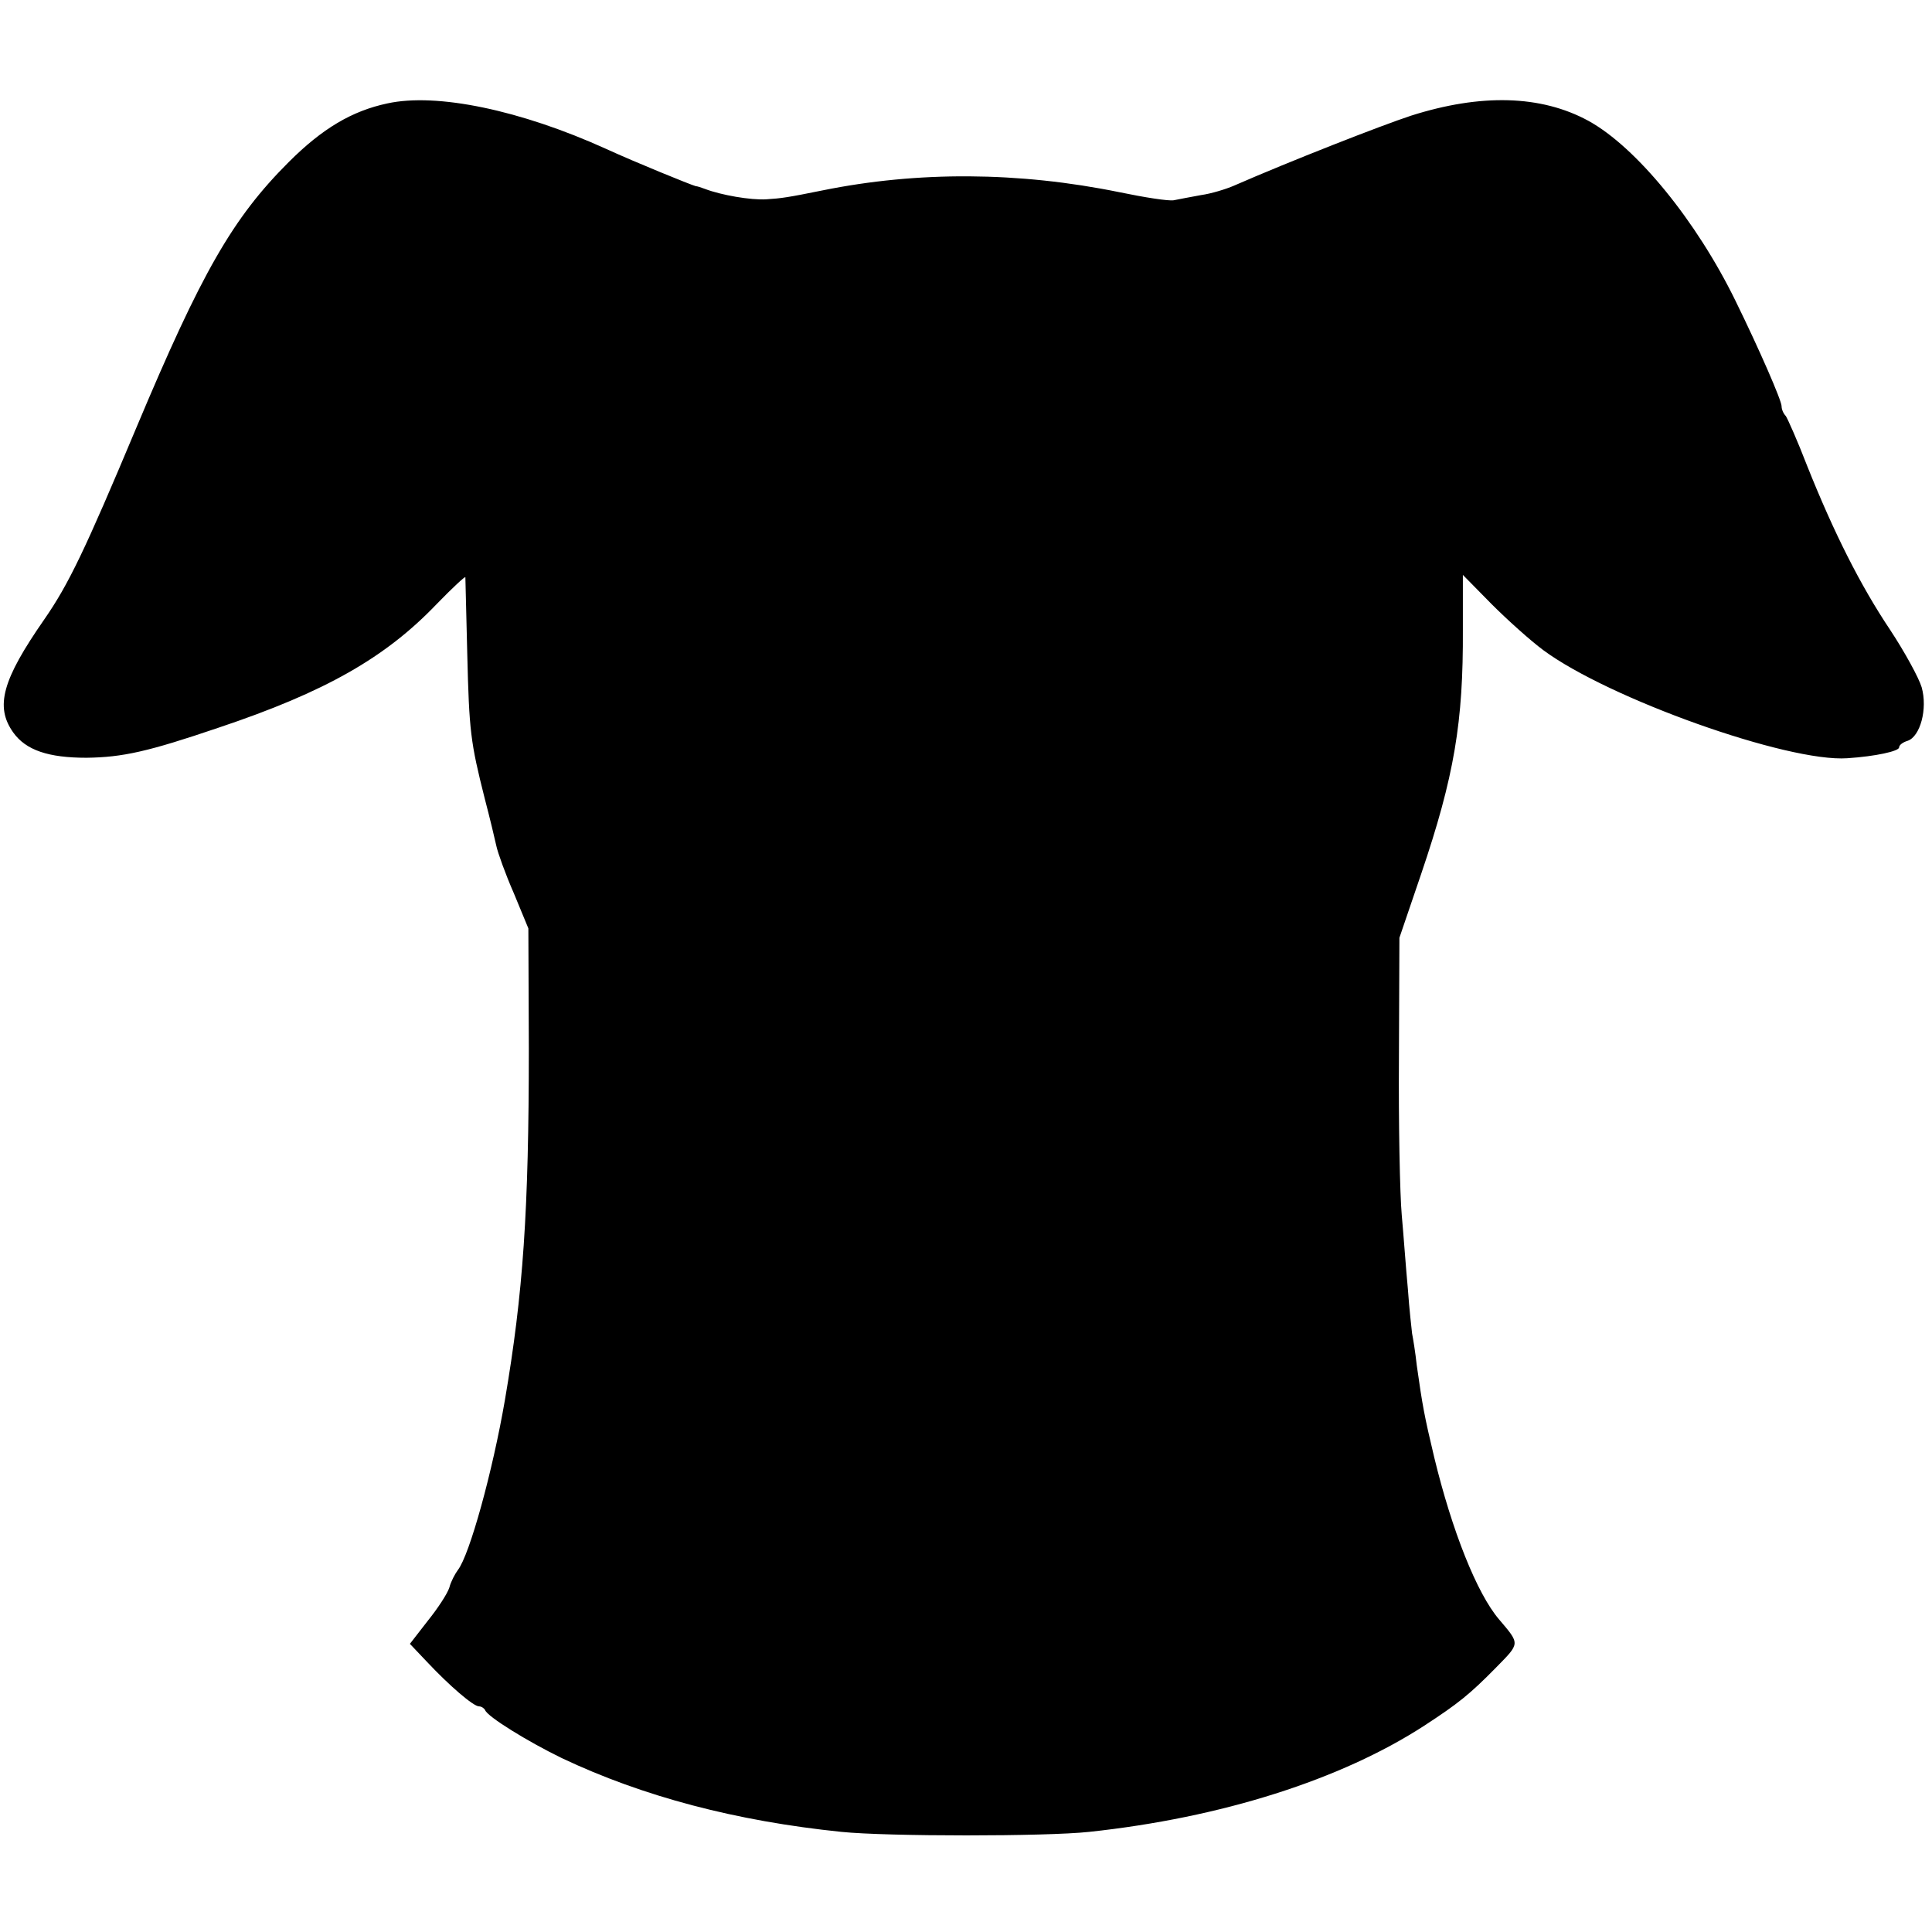
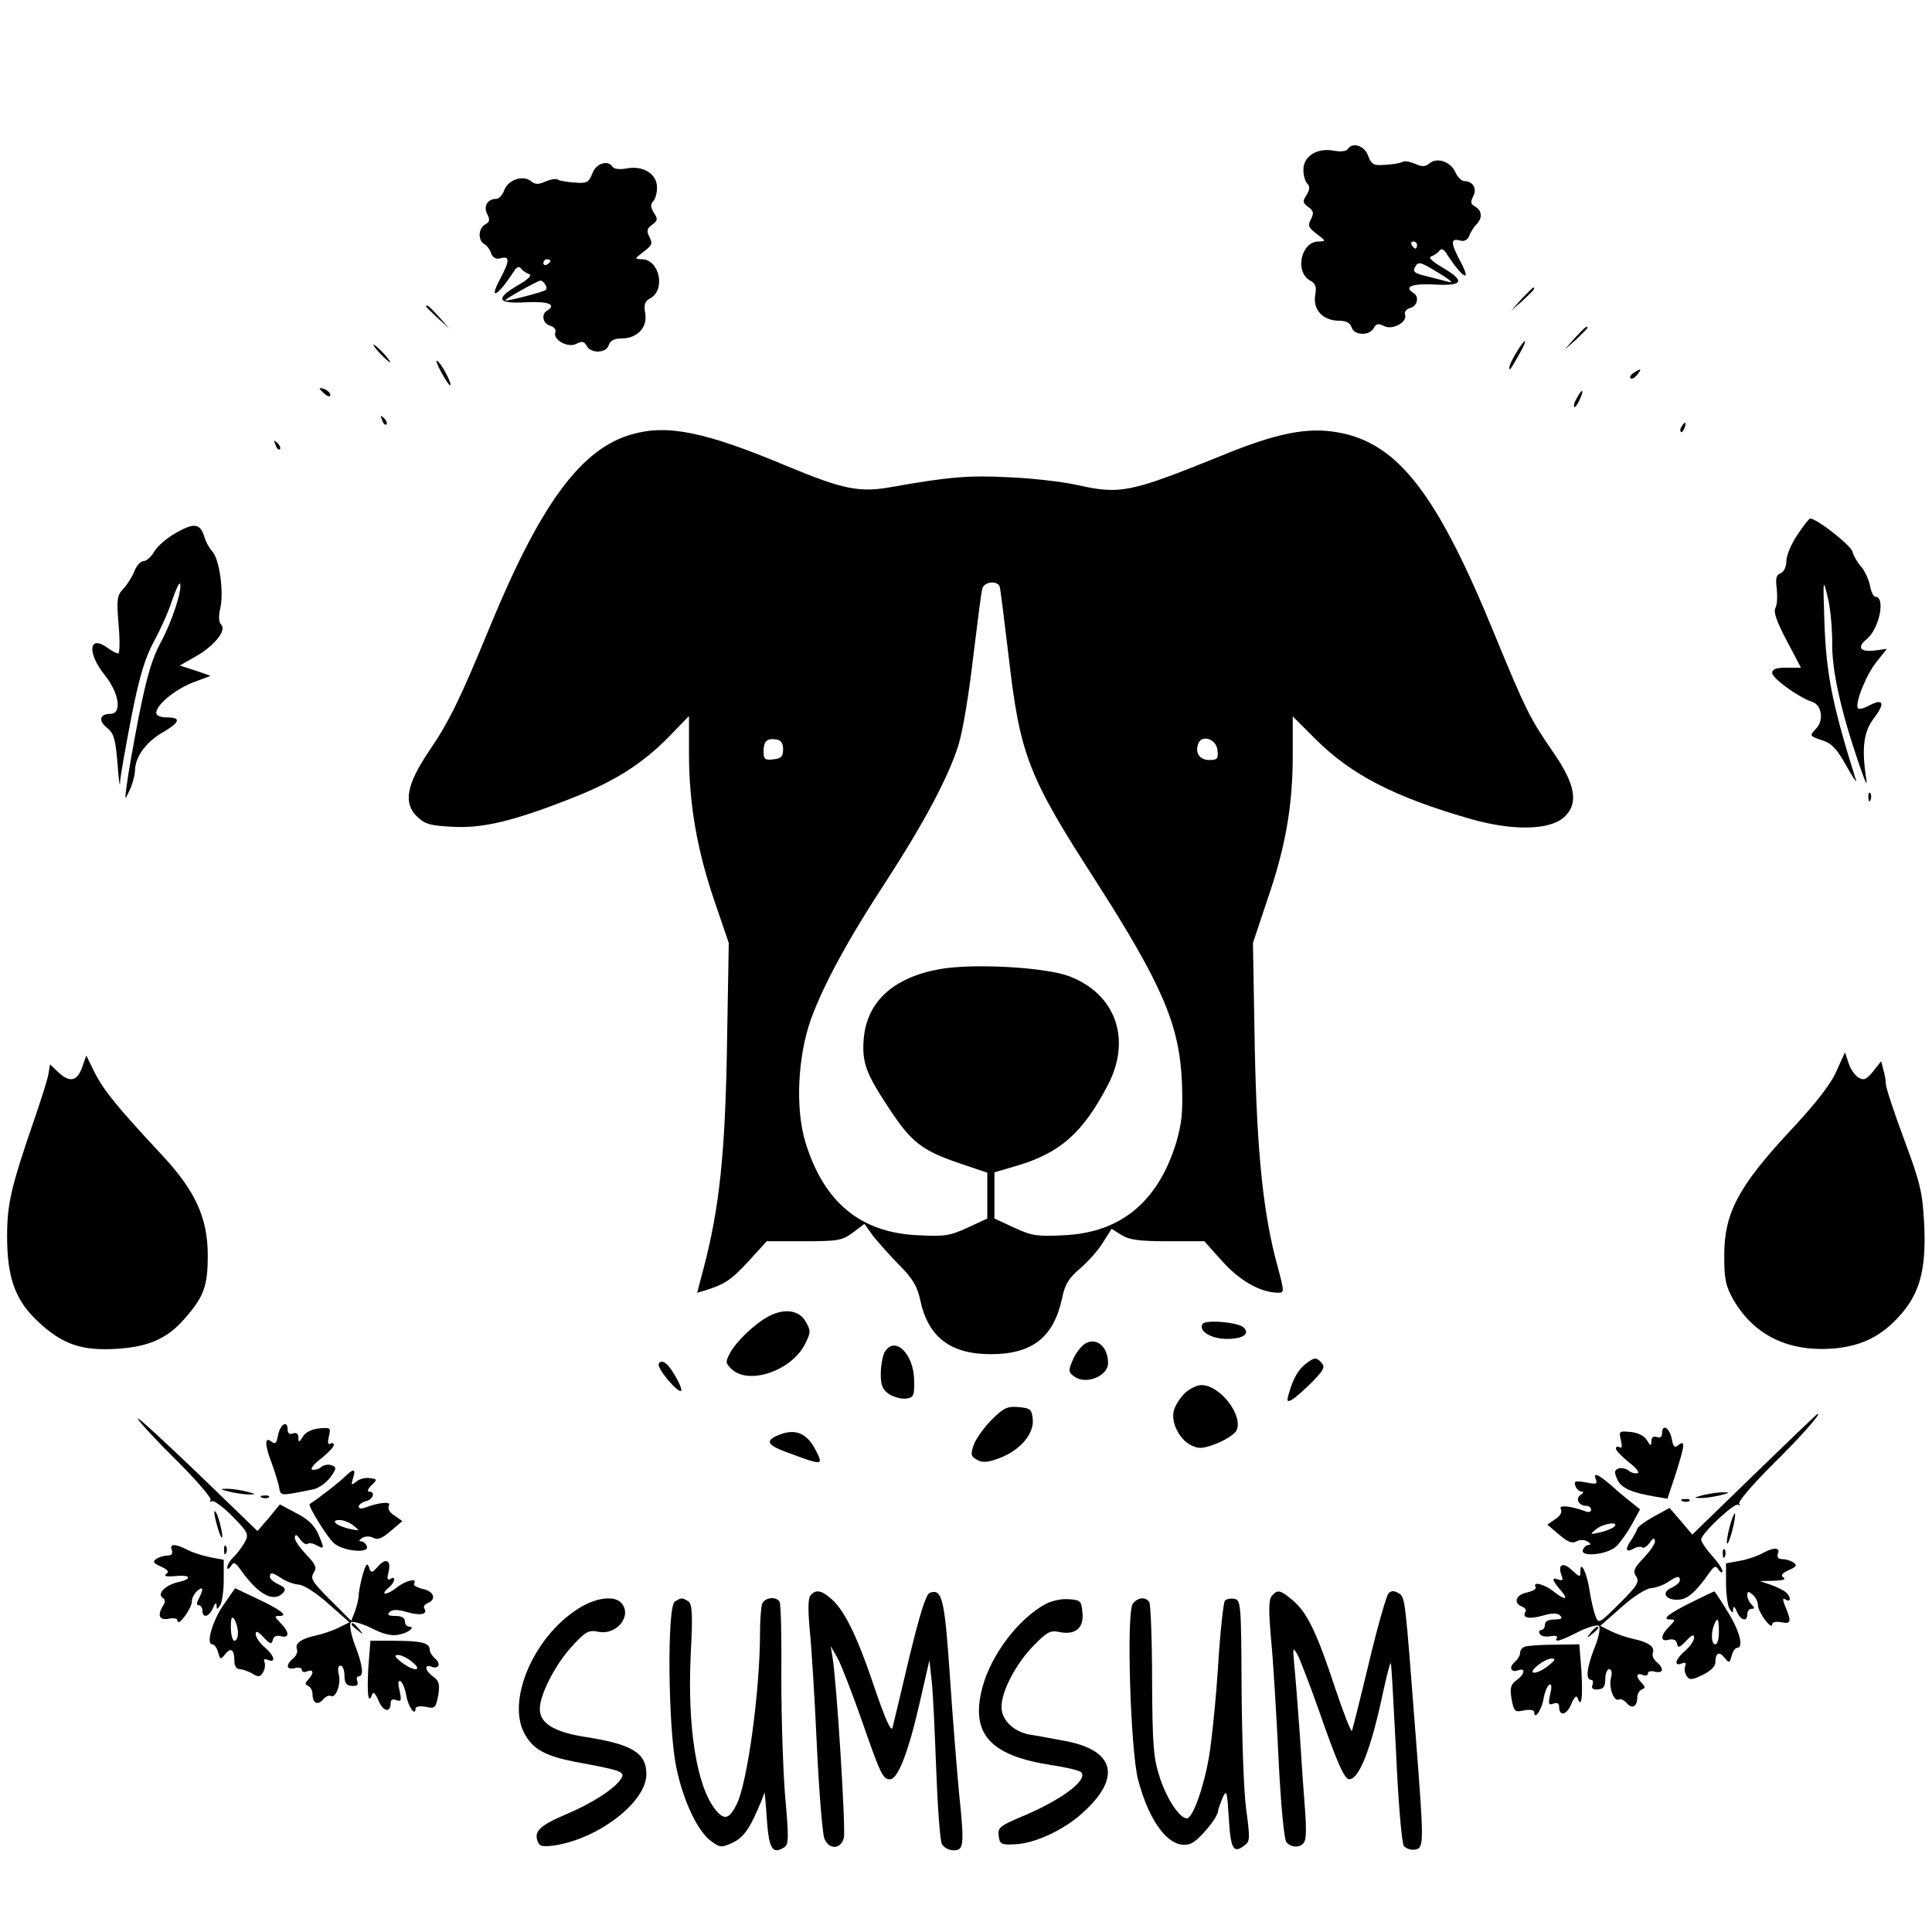
- <svg xmlns="http://www.w3.org/2000/svg" version="1" width="548" height="548" viewBox="0 0 411 411">
-   <path d="M82.4 22c-7.5 1.6-13.8 5.3-21 12.5C49.5 46.4 42.9 57.9 29 91c-10.9 26-14.4 33.3-19.6 40.8-8.9 12.8-10.5 18.5-6.6 24 2.7 3.8 7.5 5.4 15.6 5.4 7.7-.1 13.1-1.3 28.1-6.4 22.7-7.6 35.5-14.9 46.4-26.3 3.4-3.5 6.1-6 6.1-5.7 0 .4.2 7.7.4 16.2.4 16.6.7 18.9 3.7 30.8 1.1 4.2 2.2 8.8 2.5 10.2.3 1.4 1.9 5.9 3.7 10l3.1 7.5.1 25.5c0 34.6-1.2 52.1-5.1 74.9-2.6 15.1-7.5 32.9-10 36.1-.6.8-1.5 2.5-1.8 3.7-.4 1.3-2.5 4.5-4.6 7.1l-3.8 4.9 3.7 3.9c4.7 5 9.8 9.4 11 9.4.5 0 1.1.4 1.3.8.5 1.4 9.1 6.7 16.3 10.2 17.3 8.2 37.1 13.4 59.5 15.7 9.8 1 43.5 1 52.7 0 28.1-3 53.6-11.1 71.3-22.6 7.2-4.7 9.6-6.6 15.3-12.4 5.1-5.2 5.1-4.9.6-10.2-4.7-5.5-10-18.8-13.8-34.5-2.1-8.8-2.5-11-3.7-19.5-.3-2.8-.8-5.8-1-6.8-.1-.9-.6-5.2-.9-9.5-.4-4.2-.9-11.3-1.3-15.7-.4-4.4-.7-19.5-.6-33.5l.1-25.5 4.6-13.5c7.1-20.9 9-32.4 8.9-52.1v-11.6l6.1 6.2c3.4 3.4 8.3 7.8 11 9.8 13.9 10.3 52 23.9 64.7 23 6-.4 11-1.5 11-2.3 0-.5.8-1.1 1.8-1.4 2.7-.9 4.3-6.8 3-11.4-.6-2-3.6-7.5-6.7-12.2-6.3-9.4-12-20.7-17.7-35-2-5.2-4.1-9.9-4.5-10.5-.5-.5-.9-1.4-.9-2.1 0-1.2-4.7-12-9.8-22.4-8.3-17-21.1-32.7-31.3-38.3-10.1-5.5-22.9-5.8-37.7-1.1-6.4 2.1-25.8 9.7-37.7 14.9-1.6.7-4.8 1.7-7 2-2.2.4-4.8.9-5.8 1.1-1.1.2-6.2-.6-11.5-1.7-21.5-4.4-43-4.5-63.2-.4-7.4 1.5-8.8 1.7-12 1.9-3.3.2-9.6-.9-13-2.2-.8-.3-1.7-.6-2-.6-1.1-.3-12.9-5.1-19-7.9-18.3-8.3-36.1-12-46.6-9.7z" />
+ <svg xmlns="http://www.w3.org/2000/svg" version="1.0" width="544pt" height="544pt" viewBox="0 0 544 544" preserveAspectRatio="xMidYMid meet">
+   <g transform="translate(0,544) scale(0.1,-0.1)" fill="#000000" stroke="none">
+     <path d="M3795 5020 c-4 -6 -21 -8 -41 -4 -46 8 -84 -16 -84 -54 0 -16 5 -33 11 -39 8 -8 7 -17 -2 -32 -12 -18 -11 -22 5 -34 15 -11 16 -17 7 -35 -9 -17 -7 -23 17 -41 26 -20 26 -20 5 -21 -50 0 -68 -86 -24 -110 15 -8 19 -17 14 -43 -6 -40 23 -70 67 -70 20 0 32 -6 36 -19 7 -23 50 -24 62 -2 7 13 13 14 29 6 24 -13 68 12 59 33 -2 7 4 15 15 18 20 5 26 32 9 42 -28 17 -5 27 57 24 83 -5 90 9 26 47 -31 18 -42 29 -33 32 8 3 19 10 23 16 5 7 12 5 20 -8 46 -71 73 -85 38 -20 -26 49 -27 64 -1 57 13 -4 22 1 27 13 4 11 13 25 20 32 18 18 16 39 -3 50 -13 7 -14 13 -6 29 12 22 -1 43 -25 43 -7 0 -19 11 -25 25 -13 30 -52 43 -73 25 -12 -10 -21 -10 -41 -1 -14 6 -30 9 -35 5 -5 -3 -27 -7 -48 -8 -33 -3 -39 0 -49 26 -10 28 -44 39 -57 18z m195 -270 c0 -5 -2 -10 -4 -10 -3 0 -8 5 -11 10 -3 6 -1 10 4 10 6 0 11 -4 11 -10z m65 -81 c28 -17 39 -27 25 -23 -14 4 -40 10 -58 15 -39 9 -46 14 -37 28 9 16 14 14 70 -20z" />
+     <path d="M1668 4952 c-10 -26 -16 -29 -49 -26 -21 1 -43 5 -48 8 -5 4 -21 1 -35 -5 -20 -9 -29 -9 -41 1 -22 18 -64 4 -75 -25 -5 -14 -15 -25 -23 -25 -24 0 -37 -21 -25 -43 8 -16 7 -22 -6 -29 -19 -11 -21 -44 -3 -55 8 -4 17 -16 20 -27 5 -12 14 -17 27 -13 26 7 25 -8 -1 -57 -35 -65 -8 -51 38 20 8 13 15 15 20 8 4 -6 15 -13 23 -16 9 -3 -2 -14 -33 -32 -64 -38 -57 -52 26 -47 62 3 85 -7 57 -24 -17 -10 -11 -37 9 -42 11 -3 17 -11 15 -18 -9 -21 35 -46 59 -33 16 8 22 7 29 -6 12 -22 55 -21 62 2 4 13 16 19 36 19 44 0 73 30 67 70 -5 26 -1 35 14 43 44 24 26 110 -24 110 -21 1 -21 1 5 21 24 18 26 24 17 41 -9 18 -8 24 7 35 16 12 17 16 5 34 -9 15 -10 24 -2 32 6 6 11 23 11 39 0 38 -38 62 -84 54 -20 -4 -37 -2 -41 4 -13 21 -47 10 -57 -18z m-118 -246 c0 -3 -4 -8 -10 -11 -5 -3 -10 -1 -10 4 0 6 5 11 10 11 6 0 10 -2 10 -4z m-15 -67 c4 -6 5 -12 2 -15 -5 -6 -111 -33 -114 -30 -4 3 90 55 99 56 4 0 10 -5 13 -11z" />
+     <path d="M4284 4598 l-29 -33 33 29 c30 28 37 36 29 36 -2 0 -16 -15 -33 -32z" />
+     <path d="M1200 4577 c0 -2 15 -16 33 -33 l32 -29 -29 33 c-28 30 -36 37 -36 29z" />
+     <path d="M4434 4488 l-29 -33 33 29 c17 17 32 31 32 33 0 8 -8 1 -36 -29z" />
+     <path d="M4270 4448 c-11 -18 -20 -37 -20 -42 0 -12 1 -10 28 37 26 45 19 50 -8 5z" />
+     <path d="M1070 4445 c13 -14 26 -25 28 -25 3 0 -5 11 -18 25 -13 14 -26 25 -28 25 -3 0 5 -11 18 -25z" />
+     <path d="M1243 4391 c12 -22 23 -38 25 -36 5 5 -26 63 -37 69 -5 4 0 -12 12 -33z" />
+     <path d="M4600 4390 c-8 -5 -12 -12 -9 -15 4 -3 12 1 19 10 14 17 11 19 -10 5z" />
+     <path d="M900 4346 c0 -2 7 -9 15 -16 9 -7 15 -8 15 -2 0 5 -7 12 -15 16 -8 3 -15 4 -15 2z" />
+     <path d="M4440 4319 c-7 -11 -10 -23 -7 -25 2 -2 9 7 15 21 14 30 7 33 -8 4z" />
+     <path d="M1076 4257 c3 -10 9 -15 12 -12 3 3 0 11 -7 18 -10 9 -11 8 -5 -6z" />
+     <path d="M4735 4239 c-4 -6 -5 -12 -2 -15 2 -3 7 2 10 11 7 17 1 20 -8 4z" />
+     <path d="M1779 4217 c-142 -40 -256 -194 -398 -538 -84 -204 -115 -269 -173 -354 -64 -95 -73 -147 -33 -185 22 -21 38 -25 99 -28 84 -5 172 16 332 79 124 48 202 98 277 174 l57 59 0 -105 c0 -140 22 -270 71 -414 l41 -120 -5 -290 c-5 -301 -21 -454 -65 -623 l-19 -72 21 6 c57 18 74 29 123 82 l52 57 105 0 c95 0 107 2 137 24 l33 25 25 -35 c15 -18 47 -55 74 -82 36 -36 50 -59 58 -97 22 -105 85 -153 199 -153 116 0 176 47 200 155 8 41 19 59 51 86 22 19 52 52 65 74 l24 38 27 -17 c22 -14 49 -18 131 -18 l103 0 52 -58 c50 -55 108 -87 157 -87 16 0 16 4 -1 68 -42 150 -60 324 -66 627 l-5 290 40 120 c52 150 72 267 72 408 l0 110 64 -64 c101 -101 224 -164 437 -225 119 -34 224 -32 264 6 41 38 31 92 -33 184 -63 91 -77 119 -163 328 -162 397 -272 539 -439 570 -86 16 -172 0 -328 -64 -262 -106 -287 -111 -412 -83 -36 8 -119 18 -185 21 -115 6 -170 2 -333 -27 -92 -17 -138 -7 -297 59 -229 96 -335 118 -436 89z m1036 -429 c2 -7 13 -95 25 -196 32 -277 54 -336 245 -632 187 -292 236 -405 243 -567 3 -84 0 -114 -16 -170 -51 -166 -155 -253 -314 -261 -77 -4 -92 -2 -142 21 l-56 26 0 65 0 65 58 17 c125 36 190 92 261 228 68 129 23 257 -108 307 -68 26 -273 37 -366 20 -131 -24 -204 -92 -213 -196 -5 -67 5 -96 74 -200 61 -92 91 -115 197 -151 l77 -26 0 -64 0 -65 -56 -26 c-50 -23 -65 -25 -142 -21 -160 8 -262 93 -314 261 -29 95 -22 241 15 346 36 99 106 228 213 391 107 165 175 293 203 383 12 38 30 148 41 245 12 98 23 185 26 195 6 20 43 23 49 5z m-610 -458 c0 -20 -6 -26 -27 -28 -24 -3 -28 0 -28 21 0 30 9 39 35 35 14 -2 20 -10 20 -28z m1223 -2 c3 -24 0 -28 -23 -28 -27 0 -41 20 -31 46 10 27 51 13 54 -18z" />
+     <path d="M776 4187 c3 -10 9 -15 12 -12 3 3 0 11 -7 18 -10 9 -11 8 -5 -6z" />
+     <path d="M5061 3934 c-17 -25 -31 -58 -31 -73 0 -17 -7 -31 -16 -35 -13 -5 -15 -15 -11 -45 2 -21 1 -45 -4 -53 -6 -11 4 -39 32 -92 l40 -76 -41 0 c-29 0 -40 -4 -40 -15 0 -15 75 -69 112 -81 27 -8 34 -51 13 -74 -21 -23 -21 -22 20 -36 22 -7 39 -25 63 -69 19 -33 31 -52 28 -42 -67 214 -84 299 -89 447 -4 121 -4 123 9 70 8 -30 13 -89 13 -130 -1 -77 23 -187 75 -340 22 -63 25 -68 19 -30 -11 77 -4 122 23 157 32 42 28 57 -10 38 -16 -9 -31 -13 -34 -10 -11 10 21 92 50 129 l31 39 -37 -5 c-39 -4 -48 10 -19 33 35 30 53 119 23 119 -5 0 -12 15 -15 33 -4 17 -15 41 -25 52 -10 11 -21 30 -24 42 -6 19 -101 93 -119 93 -3 0 -19 -20 -36 -46z" />
+     <path d="M498 3941 c-26 -14 -54 -38 -63 -53 -9 -16 -23 -28 -31 -28 -8 0 -19 -12 -25 -27 -6 -16 -20 -38 -31 -50 -19 -20 -20 -30 -14 -103 4 -44 3 -80 -1 -80 -5 0 -18 7 -29 15 -54 40 -60 -12 -9 -76 41 -51 49 -109 16 -109 -30 0 -35 -19 -10 -39 20 -16 24 -32 30 -102 3 -46 7 -70 7 -52 1 18 16 101 32 185 23 116 39 167 64 213 18 33 41 84 50 113 10 29 20 51 22 49 10 -10 -21 -106 -52 -163 -26 -48 -40 -96 -63 -210 -16 -82 -31 -169 -34 -194 -6 -45 -6 -45 8 -15 8 17 14 40 15 53 0 40 29 80 75 108 52 30 57 44 15 44 -18 0 -30 5 -30 13 0 22 54 67 105 86 l48 18 -43 15 -44 14 44 25 c52 29 89 74 73 90 -7 7 -8 23 -3 45 11 46 -2 139 -22 161 -9 10 -19 28 -22 40 -12 39 -28 42 -78 14z" />
+     <path d="M5261 3194 c0 -11 3 -14 6 -6 3 7 2 16 -1 19 -3 4 -6 -2 -5 -13z" />
+     <path d="M5171 2424 c-16 -37 -59 -92 -133 -171 -144 -155 -183 -230 -183 -348 0 -69 4 -86 27 -127 59 -99 155 -145 281 -135 81 7 138 36 192 99 52 61 69 128 63 252 -5 91 -11 115 -57 239 -28 75 -51 145 -51 155 0 9 -3 28 -7 40 l-6 24 -23 -29 c-19 -23 -26 -26 -41 -17 -10 6 -23 24 -28 41 l-10 30 -24 -53z" />
+     <path d="M231 2434 c-14 -39 -35 -43 -67 -13 l-23 22 -5 -29 c-3 -16 -20 -69 -37 -119 -68 -197 -79 -244 -79 -336 0 -117 23 -181 88 -241 67 -63 122 -82 219 -76 90 5 144 29 191 83 56 63 67 93 67 180 0 106 -35 183 -132 286 -123 132 -161 179 -186 228 l-24 49 -12 -34z" />
+     <path d="M2165 1734 c-40 -21 -93 -72 -110 -105 -13 -24 -12 -28 6 -45 50 -45 171 -2 207 74 15 30 15 36 1 60 -18 33 -60 39 -104 16z" />
+     <path d="M3386 1712 c-12 -20 24 -42 69 -42 45 0 65 14 47 32 -15 15 -108 23 -116 10z" />
+     <path d="M3053 1655 c-11 -8 -26 -28 -33 -46 -12 -28 -12 -33 5 -45 32 -24 95 1 95 38 0 48 -35 75 -67 53z" />
+     <path d="M2490 1631 c-5 -11 -10 -38 -10 -60 0 -32 5 -44 24 -57 14 -8 35 -14 48 -12 20 3 23 8 22 49 0 78 -56 131 -84 80z" />
+     <path d="M3682 1604 c-24 -17 -40 -42 -52 -85 -8 -25 -6 -28 8 -20 9 5 35 28 57 50 35 36 37 43 24 56 -13 13 -17 13 -37 -1z" />
+     <path d="M1855 1600 c-7 -11 54 -84 63 -76 5 6 -25 61 -41 75 -11 9 -17 9 -22 1z" />
+     <path d="M3335 1516 c-13 -13 -27 -35 -30 -49 -8 -32 15 -79 48 -96 22 -11 32 -11 72 4 25 10 50 26 56 36 22 41 -45 129 -98 129 -13 0 -35 -11 -48 -24z" />
+     <path d="M2792 1442 c-21 -21 -44 -53 -50 -70 -10 -28 -8 -33 10 -43 15 -8 30 -7 64 6 57 22 96 68 92 109 -3 28 -7 31 -40 34 -32 3 -43 -3 -76 -36z" />
+     <path d="M388 1445 c6 -11 56 -65 111 -119 55 -55 97 -104 94 -109 -3 -6 -2 -7 4 -4 5 3 31 -16 57 -42 44 -45 47 -51 36 -72 -7 -13 -21 -32 -31 -42 -11 -10 -19 -23 -19 -30 0 -7 4 -6 10 3 8 13 12 11 26 -8 50 -71 94 -96 121 -67 9 10 6 15 -13 24 -13 6 -24 15 -24 21 0 14 7 13 34 -5 12 -8 34 -16 48 -17 14 -1 51 -25 83 -54 l59 -52 -30 -15 c-16 -8 -45 -18 -64 -22 -42 -9 -60 -22 -54 -39 3 -7 -2 -19 -11 -26 -21 -18 -19 -33 5 -27 11 3 20 1 20 -5 0 -6 7 -8 15 -4 18 7 20 -5 3 -23 -10 -11 -10 -14 0 -18 6 -3 12 -13 12 -23 0 -26 15 -33 30 -15 7 8 16 12 21 10 14 -9 30 33 23 60 -4 15 -2 25 5 25 6 0 11 -13 11 -28 0 -21 5 -28 21 -29 14 -1 19 3 15 13 -3 8 -1 14 4 14 15 0 12 30 -11 89 -11 30 -16 58 -11 63 4 4 30 -3 57 -16 33 -17 57 -23 77 -19 28 5 50 23 29 23 -6 0 -11 7 -11 15 0 10 -10 15 -27 15 -19 0 -24 3 -16 11 7 7 22 8 48 0 39 -11 60 -7 50 10 -4 5 1 12 9 15 26 10 18 34 -14 40 -16 4 -27 10 -24 15 10 17 -24 9 -50 -12 -28 -22 -48 -21 -21 1 17 14 21 35 4 24 -8 -5 -10 1 -5 19 8 34 -7 42 -30 16 -17 -19 -19 -19 -25 -2 -5 14 -9 9 -18 -22 -6 -22 -11 -48 -11 -57 0 -9 -5 -29 -10 -44 l-11 -28 -59 59 c-50 50 -57 60 -47 76 10 15 6 24 -21 52 -17 18 -32 39 -32 47 1 11 5 10 15 -4 8 -11 18 -17 21 -13 4 3 15 2 25 -4 23 -12 23 -11 5 32 -10 23 -29 42 -61 58 l-47 25 -31 -38 -32 -37 -174 168 c-96 92 -169 159 -163 148z" />
+     <path d="M4940 1289 l-175 -170 -32 38 -32 37 -44 -24 c-25 -14 -46 -29 -47 -35 -1 -5 -9 -19 -16 -30 -19 -27 -17 -38 5 -26 10 6 21 7 25 4 3 -4 13 2 21 13 10 14 14 15 15 4 0 -8 -15 -29 -32 -47 -27 -28 -31 -37 -21 -52 10 -16 3 -26 -47 -76 -58 -58 -59 -58 -68 -34 -5 13 -12 44 -16 69 -7 50 -26 89 -26 56 0 -18 -1 -18 -24 3 -25 24 -41 16 -29 -15 5 -14 3 -16 -11 -11 -19 7 -15 -4 12 -35 20 -24 6 -23 -25 2 -26 20 -59 28 -49 11 3 -5 -8 -11 -24 -15 -32 -6 -40 -30 -14 -40 8 -3 13 -10 9 -15 -10 -17 11 -21 50 -10 26 8 41 7 48 0 8 -8 3 -11 -16 -11 -17 0 -27 -5 -27 -15 0 -8 -5 -15 -11 -15 -5 0 -7 -5 -3 -11 3 -6 17 -9 30 -6 13 2 21 0 18 -4 -9 -15 9 -10 60 16 28 14 54 21 58 17 5 -5 0 -32 -12 -61 -22 -56 -26 -91 -10 -91 5 0 7 -6 4 -14 -4 -10 1 -14 15 -13 16 1 21 8 21 29 0 15 5 28 11 28 7 0 9 -10 5 -25 -7 -27 9 -69 23 -60 5 2 14 -2 21 -10 15 -18 30 -11 30 15 0 10 6 20 13 23 10 4 10 7 0 18 -18 18 -16 30 2 23 8 -4 15 -2 15 4 0 6 9 8 20 5 24 -6 26 9 5 27 -9 7 -14 19 -11 26 6 17 -12 30 -54 39 -19 4 -48 14 -64 22 l-30 15 59 52 c32 29 69 53 83 54 14 1 36 9 48 17 27 18 34 19 34 5 0 -6 -11 -15 -24 -21 -31 -14 -14 -37 24 -33 24 3 46 23 82 74 15 21 19 23 27 10 6 -8 11 -10 11 -4 0 6 -13 26 -30 44 -16 18 -30 39 -30 45 0 17 95 106 105 98 4 -5 5 -3 2 3 -3 6 37 53 89 105 81 80 144 150 132 148 -2 0 -82 -77 -178 -170z" />
+     <path d="M783 1400 c-4 -24 -8 -28 -19 -19 -19 15 -19 -8 0 -58 8 -21 17 -51 21 -66 6 -31 -1 -30 95 -11 17 3 38 18 50 34 18 25 18 29 4 34 -9 4 -23 1 -30 -5 -7 -6 -19 -9 -25 -7 -6 2 5 16 25 31 20 16 36 33 36 38 0 6 -5 7 -10 4 -7 -4 -8 3 -4 20 6 25 5 26 -27 23 -21 -2 -39 -11 -46 -23 -11 -17 -12 -18 -13 -3 0 11 -5 15 -15 12 -9 -4 -15 0 -15 10 0 28 -20 17 -27 -14z" />
+     <path d="M4680 1404 c0 -10 -6 -14 -15 -10 -10 3 -15 -1 -15 -12 -1 -15 -2 -14 -13 3 -7 12 -25 21 -46 23 -32 3 -33 2 -27 -23 4 -17 3 -24 -4 -20 -5 3 -10 2 -10 -4 0 -5 16 -22 36 -38 20 -15 31 -29 25 -31 -6 -2 -18 1 -25 7 -7 6 -20 9 -29 6 -12 -5 -12 -11 -3 -31 11 -24 40 -37 106 -48 l35 -6 23 69 c26 82 28 98 8 82 -11 -9 -15 -5 -19 19 -7 31 -27 42 -27 14z" />
+     <path d="M2194 1400 c-40 -16 -35 -28 18 -48 108 -40 108 -40 83 8 -24 45 -56 58 -101 40z" />
+     <path d="M972 1283 c-13 -14 -75 -62 -100 -78 -6 -4 49 -93 68 -110 26 -23 101 -30 93 -9 -3 8 -10 14 -17 14 -6 0 -5 4 3 9 9 6 22 6 32 1 12 -7 25 -2 49 19 l33 28 -23 16 c-14 9 -19 20 -15 28 8 12 -27 9 -67 -6 -10 -4 -18 -3 -18 3 0 5 9 12 20 15 21 5 28 27 9 27 -6 0 -3 8 7 18 17 16 17 17 -5 20 -12 2 -29 -2 -38 -10 -14 -11 -15 -10 -9 10 9 27 2 28 -22 5z m24 -139 c18 -15 18 -15 -11 -9 -37 8 -57 25 -29 25 11 0 29 -7 40 -16z" />
+     <path d="M4493 1276 c6 -15 2 -16 -28 -10 -30 5 -34 4 -29 -10 3 -9 11 -16 18 -16 6 0 5 -4 -3 -9 -16 -10 -6 -31 15 -31 8 0 14 -5 14 -11 0 -7 -7 -8 -17 -4 -41 15 -76 18 -68 6 4 -8 -1 -19 -15 -28 l-23 -16 33 -28 c24 -21 37 -26 49 -19 10 5 23 5 32 -1 8 -5 9 -9 3 -9 -7 0 -14 -6 -17 -14 -8 -21 67 -14 93 9 11 10 31 38 44 61 l24 44 -31 25 c-18 14 -41 34 -52 44 -35 30 -49 36 -42 17z m52 -135 c-6 -5 -23 -12 -40 -16 -29 -6 -29 -6 -11 9 21 17 67 23 51 7z" />
+     <path d="M645 1240 c17 -4 41 -8 55 -8 22 0 22 1 -5 8 -16 4 -41 8 -55 8 -22 0 -22 -1 5 -8z" />
+     <path d="M4795 1230 c-27 -7 -27 -8 -5 -8 14 0 39 4 55 8 27 7 27 8 5 8 -14 0 -38 -4 -55 -8z" />
+     <path d="M738 1223 c7 -3 16 -2 19 1 4 3 -2 6 -13 5 -11 0 -14 -3 -6 -6z" />
+     <path d="M4738 1213 c7 -3 16 -2 19 1 4 3 -2 6 -13 5 -11 0 -14 -3 -6 -6z" />
+     <path d="M606 1165 c11 -48 25 -76 18 -35 -4 19 -10 42 -15 50 -6 10 -7 5 -3 -15z" />
+     <path d="M4870 1140 c-6 -23 -9 -44 -7 -46 2 -3 9 14 15 38 6 23 9 44 7 46 -2 2 -9 -15 -15 -38z" />
+     <path d="M484 1075 c3 -10 -1 -15 -12 -15 -9 0 -24 -4 -31 -9 -12 -8 -10 -12 12 -22 20 -9 24 -15 15 -21 -8 -6 1 -8 25 -6 44 5 50 -8 8 -17 -35 -8 -60 -33 -43 -44 7 -4 8 -12 2 -21 -18 -28 -12 -43 15 -38 14 3 25 1 25 -6 1 -18 40 35 40 54 0 10 7 23 15 30 17 15 19 7 5 -21 -7 -13 -7 -19 0 -19 5 0 10 -7 10 -15 0 -23 19 -18 30 8 5 13 9 16 10 7 0 -13 1 -13 10 0 5 8 10 40 10 71 l0 57 -37 7 c-21 4 -50 13 -65 21 -35 18 -52 18 -44 -1z" />
+     <path d="M631 1074 c0 -11 3 -14 6 -6 3 7 2 16 -1 19 -3 4 -6 -2 -5 -13z" />
+     <path d="M4851 1064 c0 -11 3 -14 6 -6 3 7 2 16 -1 19 -3 4 -6 -2 -5 -13z" />
+     <path d="M4960 1065 c-14 -7 -42 -17 -62 -20 l-38 -7 0 -56 c0 -32 5 -64 10 -72 9 -13 10 -13 10 0 1 9 5 6 10 -7 11 -26 30 -31 30 -8 0 8 5 15 12 15 9 0 9 3 0 12 -7 7 -12 18 -12 26 0 12 3 12 15 2 8 -7 15 -20 15 -30 0 -19 39 -72 40 -54 0 7 11 9 27 6 27 -5 28 1 7 52 -5 14 -4 17 4 12 16 -10 15 9 0 21 -7 6 -26 15 -43 21 l-30 10 40 1 c25 1 35 4 27 9 -9 6 -5 12 15 21 22 10 24 14 12 22 -7 5 -22 9 -31 9 -11 0 -15 5 -12 15 8 19 -13 19 -46 0z" />
+     <path d="M630 922 c-32 -46 -51 -112 -32 -112 5 0 13 -10 16 -22 6 -21 7 -22 20 -6 16 21 26 13 26 -19 0 -14 6 -23 15 -23 8 0 24 -6 35 -12 17 -11 22 -10 30 2 5 8 8 21 5 29 -4 9 0 11 10 7 23 -9 18 12 -10 36 -14 12 -25 28 -25 37 0 10 6 8 22 -9 19 -20 23 -21 26 -8 2 10 10 14 23 11 25 -7 24 12 -1 37 -18 18 -18 20 -3 20 26 0 4 17 -64 49 l-61 29 -32 -46z m40 -79 c0 -13 -4 -23 -10 -23 -5 0 -10 17 -10 38 0 27 3 33 10 22 5 -8 10 -25 10 -37z" />
+     <path d="M2282 948 c-7 -9 -7 -42 -2 -98 5 -47 14 -192 20 -324 6 -131 16 -249 21 -262 12 -33 47 -32 55 1 6 22 -20 439 -32 510 l-5 30 20 -35 c10 -19 40 -96 66 -170 55 -158 61 -170 81 -170 22 0 51 74 83 213 l28 122 6 -55 c4 -30 9 -143 13 -250 4 -107 11 -203 16 -212 5 -10 20 -18 33 -18 29 0 31 12 15 166 -5 55 -17 198 -25 319 -15 223 -22 253 -57 240 -11 -4 -28 -60 -58 -183 -23 -97 -44 -186 -47 -197 -4 -13 -22 28 -54 123 -49 144 -84 213 -123 244 -25 21 -40 22 -54 6z" />
+     <path d="M3581 946 c-9 -10 -9 -42 -2 -122 6 -60 15 -210 21 -334 6 -129 16 -230 22 -237 15 -18 45 -16 52 4 4 9 4 46 1 82 -3 36 -10 134 -15 216 -6 83 -13 173 -16 200 -4 47 -4 49 10 25 7 -14 35 -86 61 -160 50 -144 71 -190 84 -190 28 0 62 86 96 248 10 45 19 81 21 79 2 -1 8 -115 15 -252 6 -138 16 -256 22 -263 6 -7 20 -12 31 -10 26 4 26 14 2 323 -30 390 -29 387 -48 399 -13 8 -21 7 -28 0 -6 -6 -31 -93 -55 -194 -24 -100 -46 -187 -48 -193 -2 -7 -23 47 -47 118 -52 158 -79 214 -120 249 -36 30 -43 31 -59 12z" />
+     <path d="M4766 930 c-67 -33 -89 -50 -63 -50 15 0 15 -2 -3 -20 -25 -25 -26 -44 -1 -37 13 3 21 -1 23 -11 3 -13 7 -12 26 8 16 17 22 19 22 9 0 -9 -11 -25 -25 -37 -28 -24 -33 -45 -10 -36 10 4 14 2 10 -7 -3 -8 -1 -20 4 -28 8 -12 15 -12 45 3 22 10 36 24 36 35 0 27 11 33 26 13 13 -16 14 -15 20 6 3 12 10 22 15 22 20 0 7 49 -27 103 -19 31 -36 57 -37 56 -1 0 -29 -13 -61 -29z m74 -85 c0 -19 -4 -35 -10 -35 -11 0 -13 30 -4 54 10 25 14 19 14 -19z" />
+     <path d="M1629 911 c-129 -81 -206 -266 -149 -358 24 -40 58 -58 140 -74 131 -24 141 -28 129 -47 -17 -28 -82 -70 -156 -101 -73 -31 -90 -48 -79 -76 5 -14 14 -16 49 -11 125 20 257 123 257 200 0 61 -40 85 -177 106 -84 14 -123 38 -123 78 0 41 44 126 91 177 39 42 46 46 76 40 52 -9 95 49 61 83 -20 20 -72 13 -119 -17z" />
+     <path d="M1900 930 c-22 -14 -19 -353 4 -465 19 -94 60 -181 98 -209 26 -19 30 -19 62 -4 25 12 41 32 60 72 14 30 27 61 28 68 1 7 4 -25 7 -72 6 -87 16 -103 50 -81 12 8 12 29 2 140 -6 72 -11 223 -11 335 1 113 -1 210 -5 216 -10 16 -42 12 -49 -6 -3 -9 -6 -46 -6 -82 0 -164 -36 -425 -66 -483 -21 -42 -35 -45 -60 -14 -53 67 -79 233 -69 439 6 111 4 140 -7 147 -17 11 -20 11 -38 -1z" />
+     <path d="M2945 924 c-77 -41 -155 -144 -179 -236 -34 -130 21 -191 194 -218 41 -6 79 -15 84 -20 21 -21 -54 -78 -167 -125 -61 -26 -68 -31 -65 -54 3 -24 7 -26 46 -24 56 2 139 41 191 89 111 100 90 178 -56 203 -37 7 -80 15 -95 17 -45 9 -78 41 -78 78 0 45 42 124 92 174 35 36 46 42 69 37 46 -10 71 10 67 53 -3 34 -5 37 -38 39 -19 2 -48 -4 -65 -13z" />
+     <path d="M3190 925 c-19 -22 -7 -408 14 -494 33 -128 94 -203 149 -182 23 9 77 74 77 93 0 4 6 19 12 35 12 26 13 21 18 -56 5 -87 13 -101 43 -78 17 11 17 20 6 102 -7 50 -12 202 -13 340 -1 235 -2 250 -20 253 -10 2 -22 0 -27 -5 -4 -4 -13 -86 -19 -181 -6 -96 -18 -213 -26 -260 -15 -87 -46 -172 -62 -172 -20 0 -55 52 -75 111 -19 57 -22 88 -23 275 0 116 -4 216 -8 223 -10 15 -31 14 -46 -4z" />
+     <path d="M990 866 c0 -2 8 -10 18 -17 15 -13 16 -12 3 4 -13 16 -21 21 -21 13z" />
+     <path d="M4479 843 c-13 -16 -12 -17 4 -4 9 7 17 15 17 17 0 8 -8 3 -21 -13z" />
+     <path d="M1037 743 c-4 -74 0 -105 11 -74 3 9 10 2 18 -18 13 -31 34 -35 34 -6 0 9 6 12 16 8 14 -5 15 -1 9 27 -5 21 -4 30 3 26 5 -3 13 -21 16 -41 6 -32 26 -59 26 -36 0 6 12 8 29 5 26 -6 28 -3 35 33 5 31 2 40 -14 52 -23 16 -27 36 -5 28 20 -8 28 8 10 23 -8 7 -15 18 -15 25 0 19 -24 25 -100 25 l-67 0 -6 -77z m124 17 c32 -26 3 -27 -31 0 -19 15 -21 20 -9 20 9 0 27 -9 40 -20z" />
+     <path d="M4293 803 c-7 -2 -13 -10 -13 -18 0 -7 -7 -18 -15 -25 -18 -15 -10 -31 10 -23 22 8 18 -12 -5 -28 -16 -12 -19 -21 -14 -52 7 -36 9 -39 35 -33 17 3 29 1 29 -5 0 -23 20 4 26 36 3 20 11 38 16 41 7 4 8 -5 3 -26 -6 -28 -5 -32 9 -27 10 4 16 1 16 -8 0 -29 21 -25 34 6 8 20 15 27 18 18 11 -31 15 0 11 74 l-6 77 -71 -1 c-39 0 -77 -3 -83 -6z m67 -53 c-34 -27 -63 -26 -31 0 13 11 31 20 40 20 12 0 10 -5 -9 -20z" />
+   </g>
</svg>
